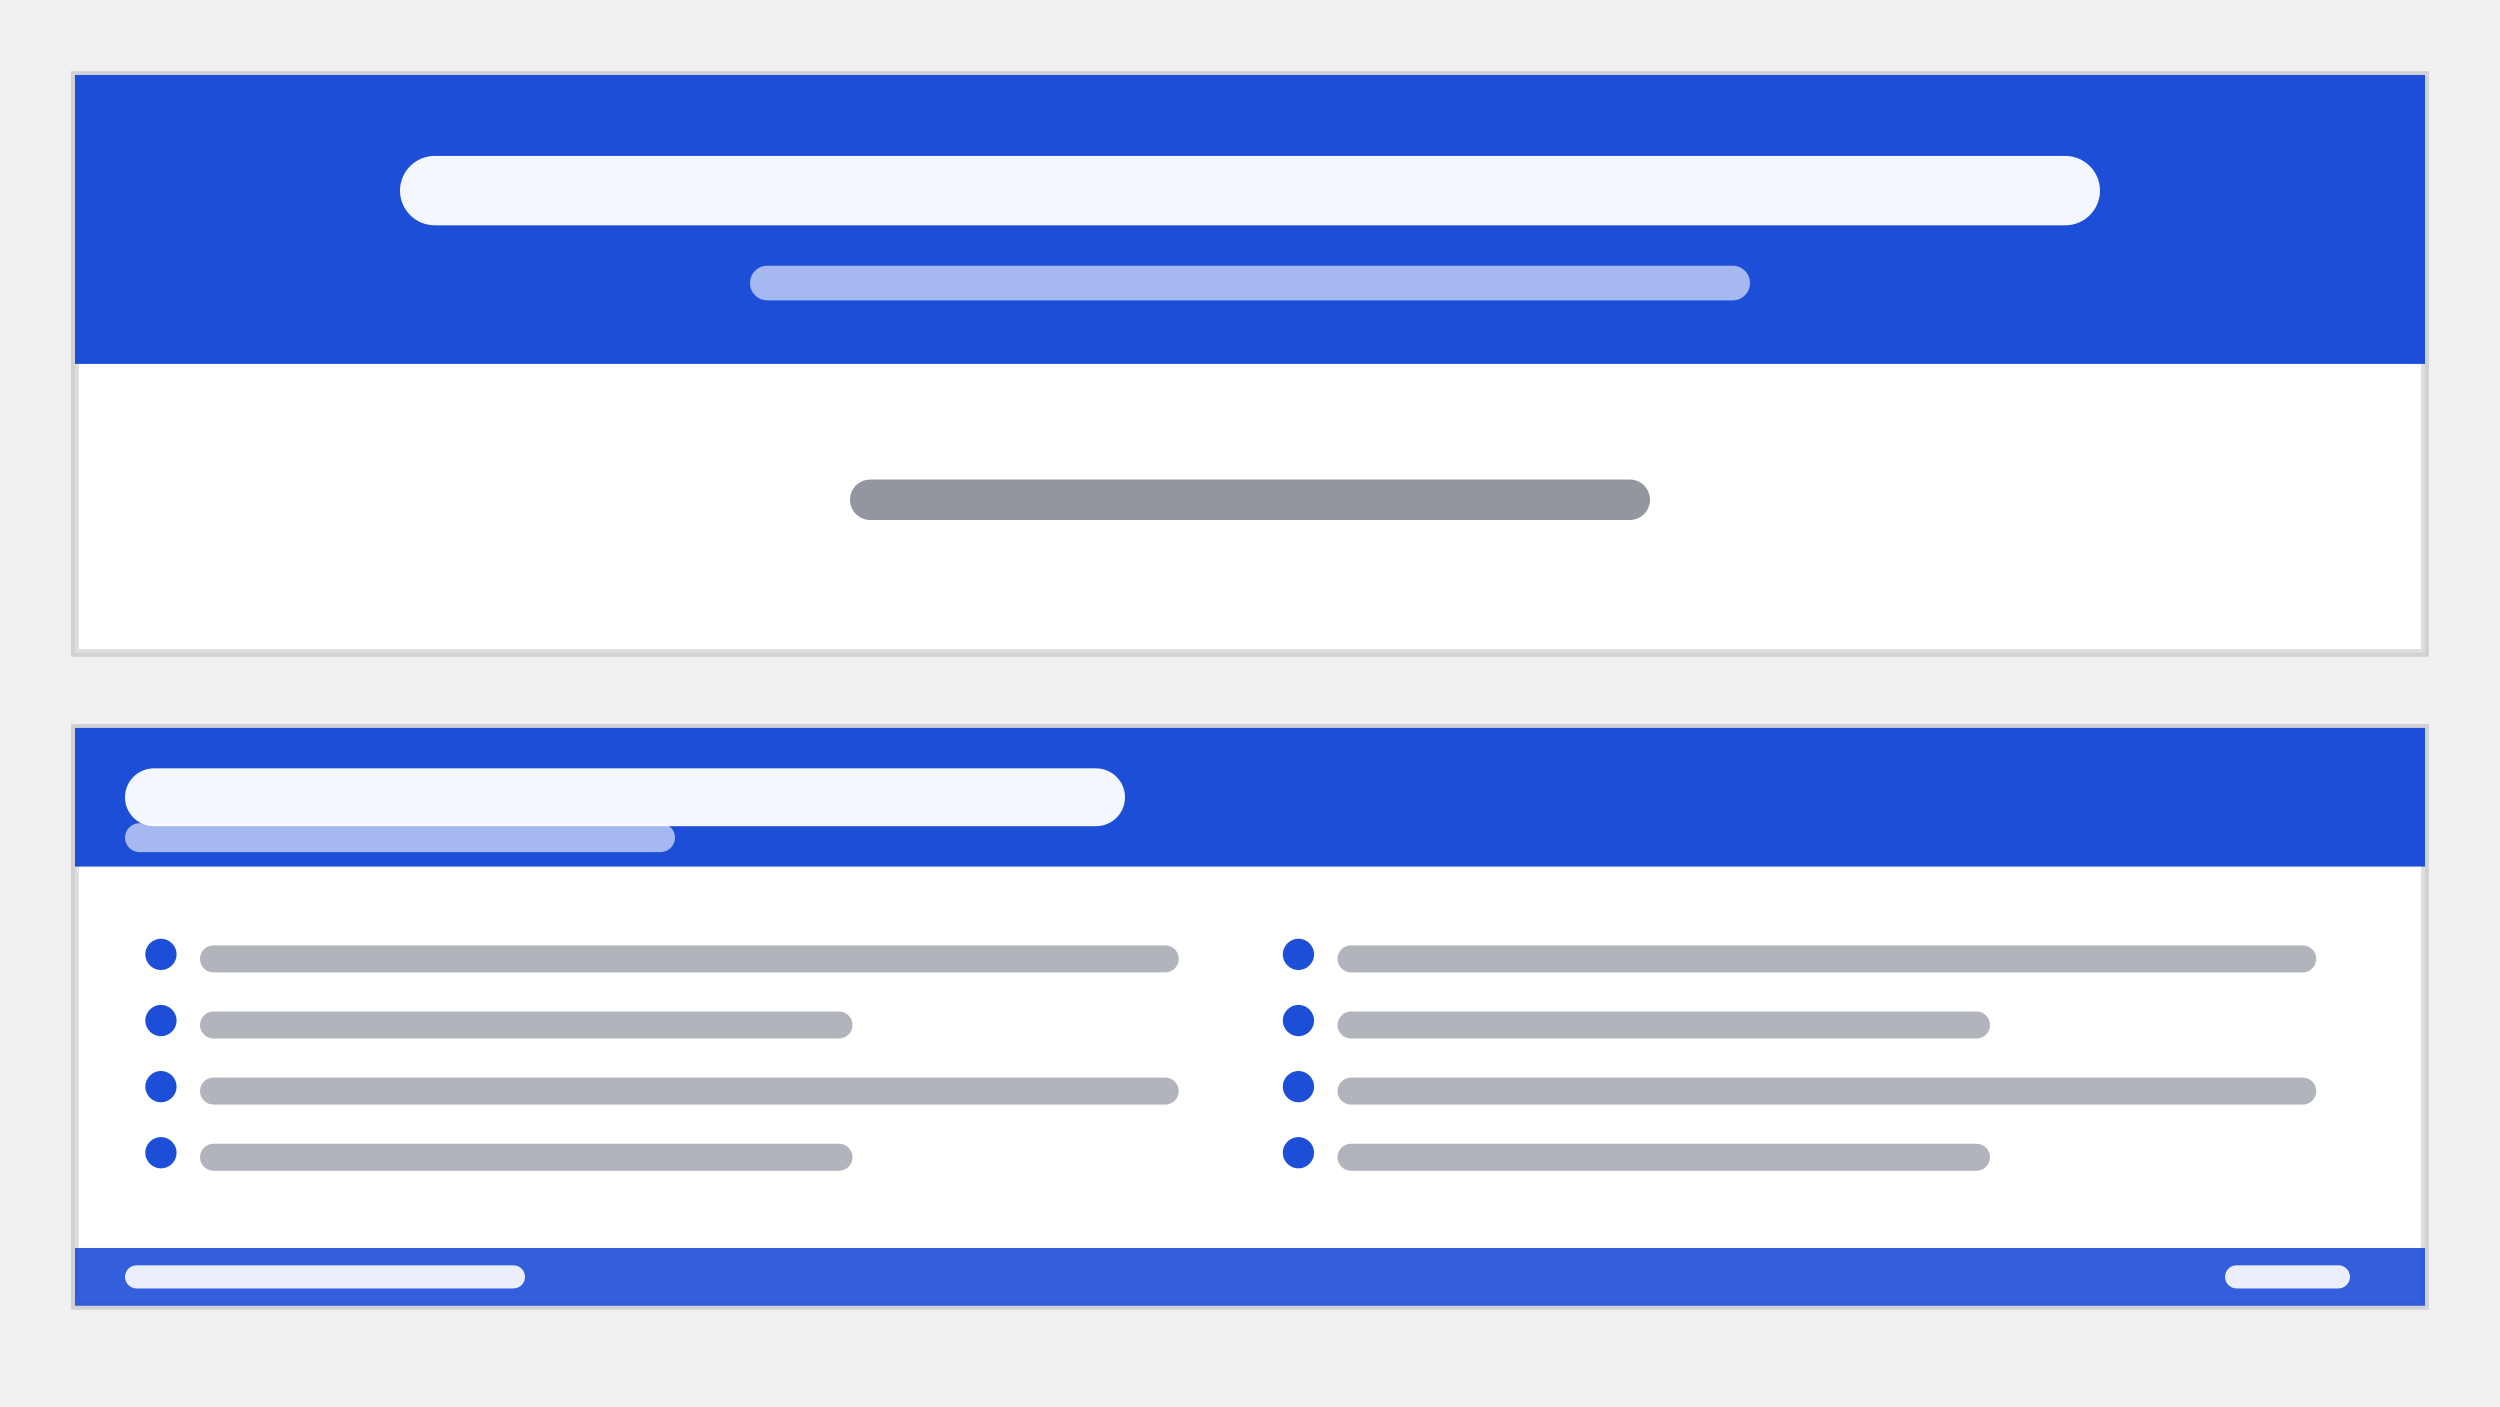
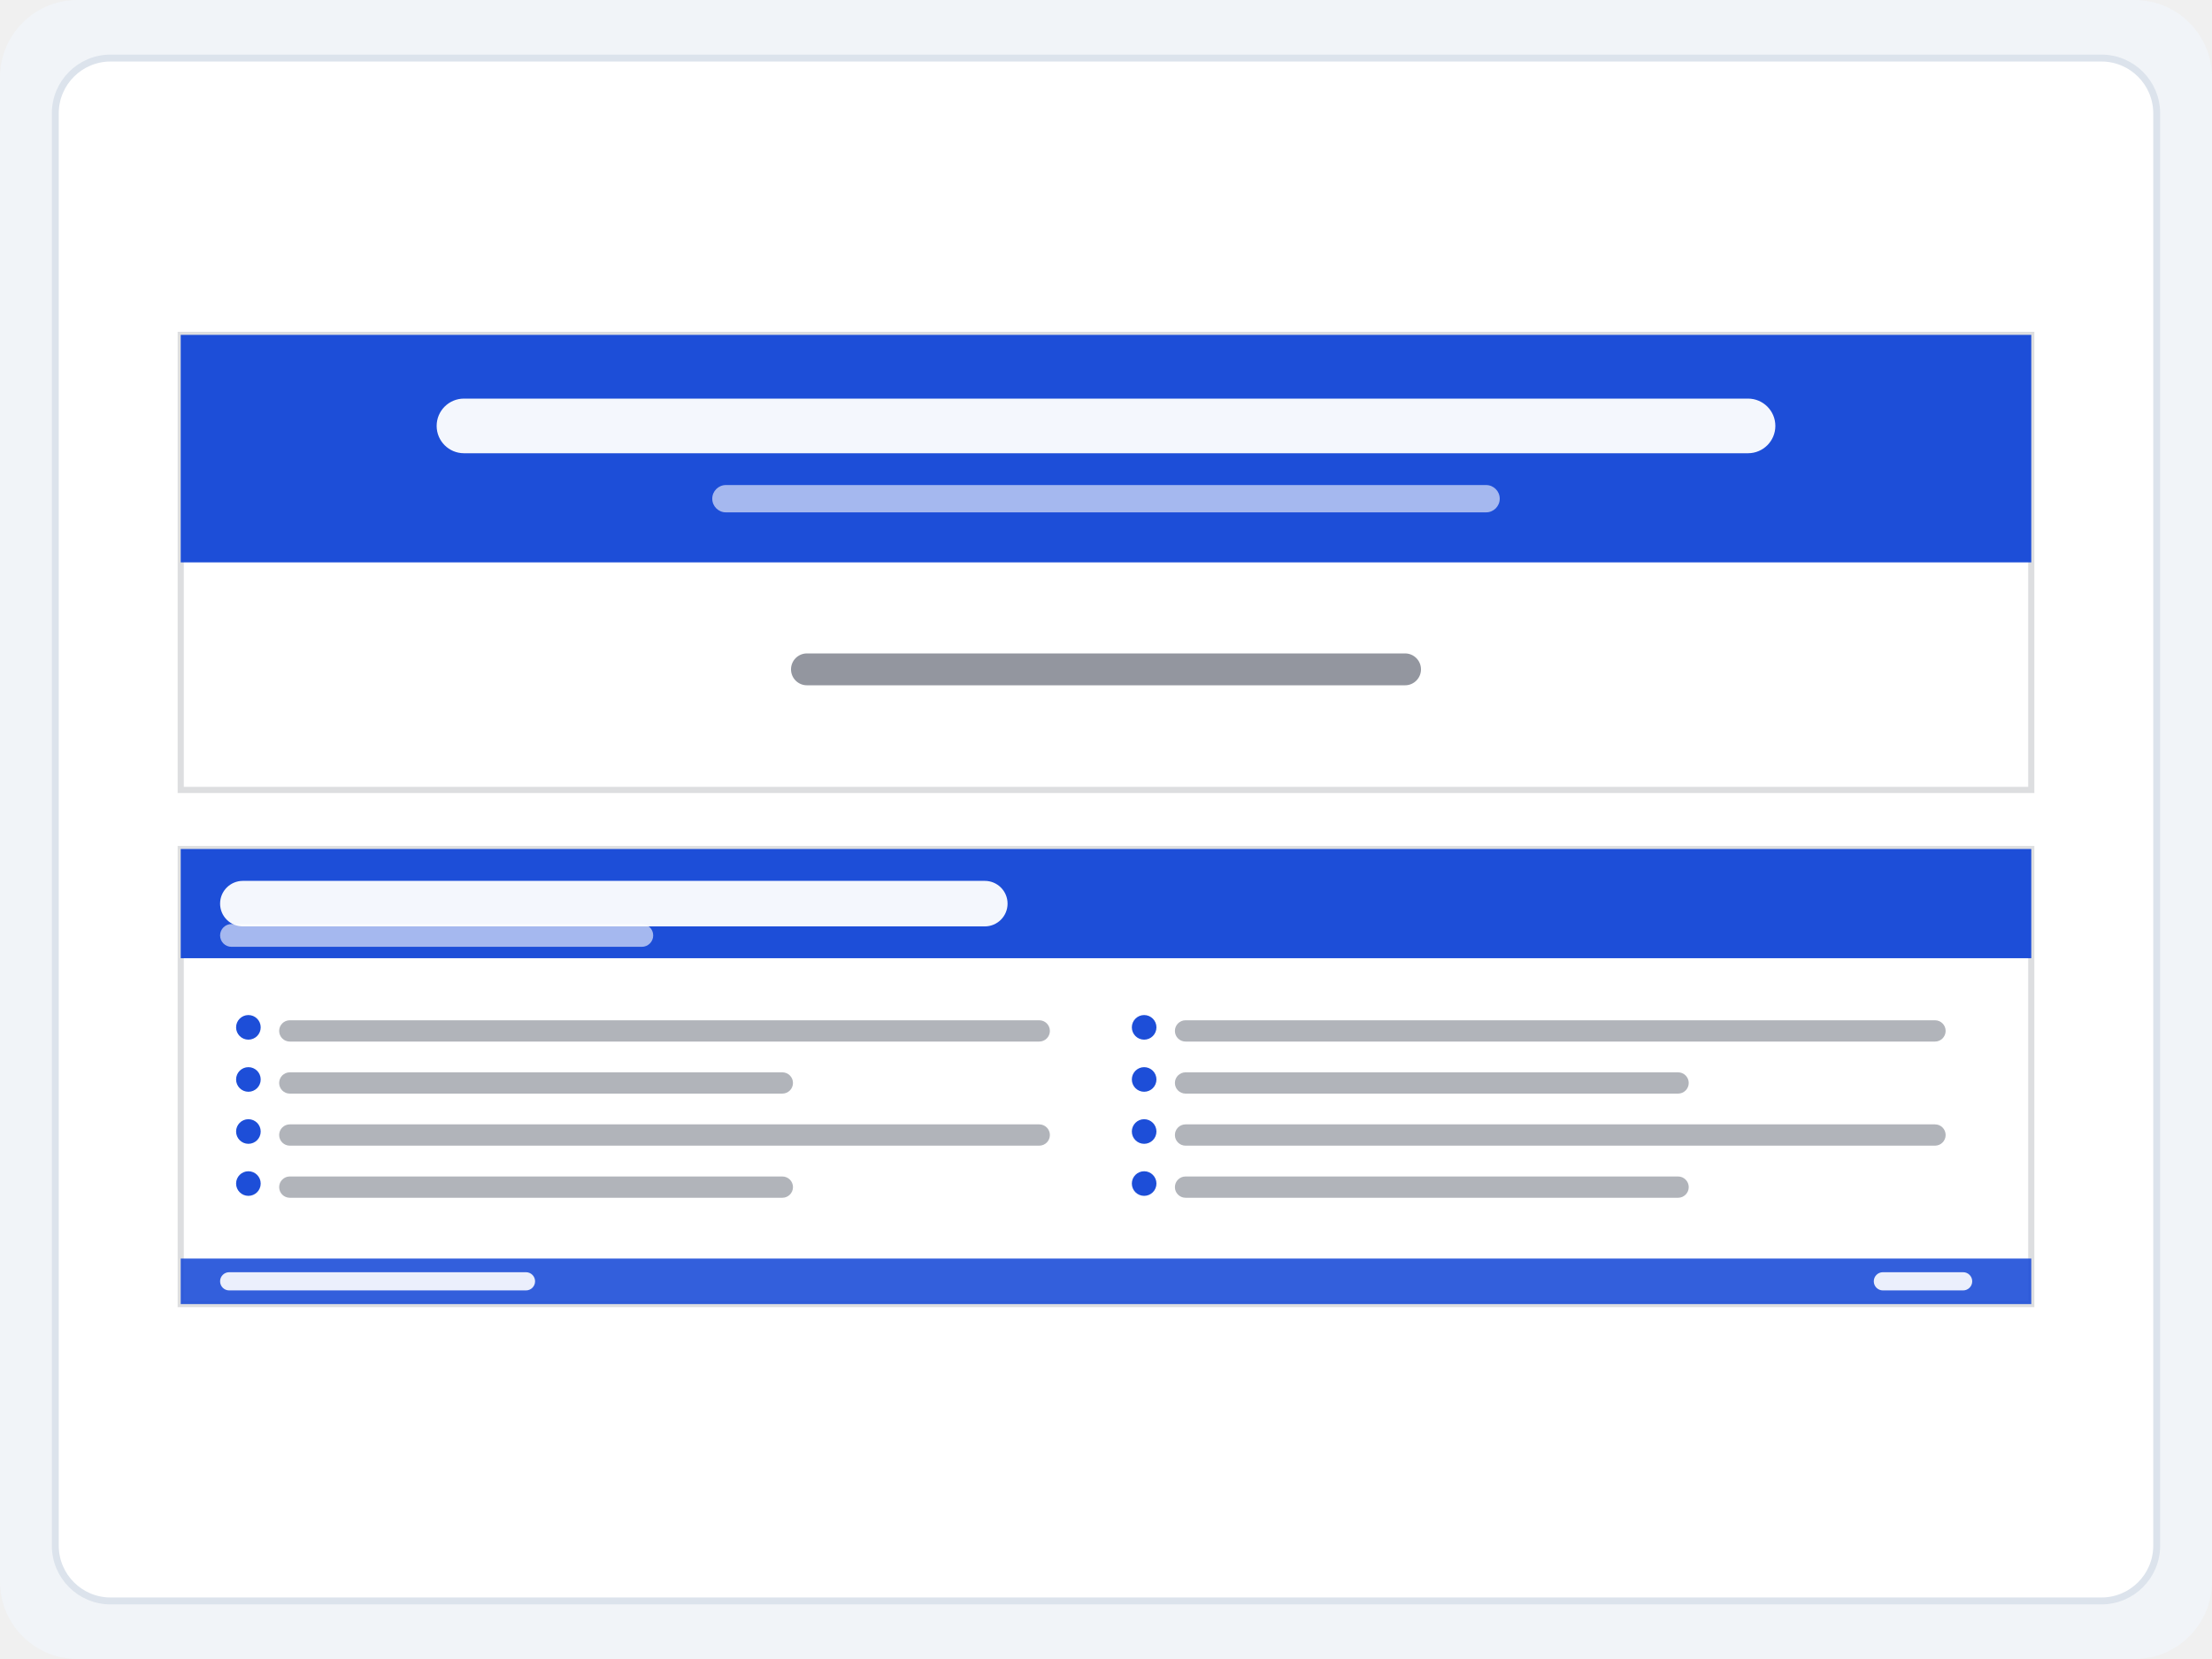
- <svg xmlns="http://www.w3.org/2000/svg" width="320" height="180" viewBox="0 0 320 180" role="img" aria-label="beamer-madrid template preview">
-   <rect x="9.6" y="9.6" width="300.8" height="73.97" fill="#FFFFFF" stroke="#0F172A24" />
-   <rect x="9.6" y="9.6" width="300.8" height="36.98" fill="#1D4ED8" />
-   <rect x="51.2" y="19.96" width="217.6" height="8.88" rx="4.44" fill="#FFFFFF" opacity="0.95" />
-   <rect x="96" y="34.01" width="128" height="4.44" rx="2.22" fill="#FFFFFF" opacity="0.6" />
-   <rect x="108.8" y="61.38" width="102.4" height="5.18" rx="2.59" fill="#0F172A" opacity="0.45" />
-   <rect x="9.6" y="93.17" width="300.8" height="73.97" fill="#FFFFFF" stroke="#0F172A24" />
-   <rect x="9.6" y="93.17" width="300.8" height="17.75" fill="#1D4ED8" />
-   <rect x="16" y="98.35" width="128" height="7.4" rx="3.7" fill="#FFFFFF" opacity="0.95" />
-   <rect x="16" y="105.37" width="70.4" height="3.7" rx="1.85" fill="#FFFFFF" opacity="0.6" />
-   <circle cx="20.6" cy="122.16" r="2" fill="#1D4ED8" />
-   <rect x="25.6" y="121.01" width="125.28" height="3.46" rx="1.73" fill="#0F172A52" opacity="1" />
-   <circle cx="20.6" cy="130.63" r="2" fill="#1D4ED8" />
-   <rect x="25.6" y="129.47" width="83.52" height="3.46" rx="1.73" fill="#0F172A52" opacity="1" />
-   <circle cx="20.6" cy="139.09" r="2" fill="#1D4ED8" />
-   <rect x="25.6" y="137.93" width="125.28" height="3.46" rx="1.73" fill="#0F172A52" opacity="1" />
-   <circle cx="20.6" cy="147.55" r="2" fill="#1D4ED8" />
-   <rect x="25.6" y="146.4" width="83.52" height="3.46" rx="1.73" fill="#0F172A52" opacity="1" />
-   <circle cx="166.2" cy="122.16" r="2" fill="#1D4ED8" />
-   <rect x="171.2" y="121.01" width="125.28" height="3.46" rx="1.73" fill="#0F172A52" opacity="1" />
-   <circle cx="166.2" cy="130.63" r="2" fill="#1D4ED8" />
-   <rect x="171.2" y="129.47" width="83.52" height="3.46" rx="1.73" fill="#0F172A52" opacity="1" />
-   <circle cx="166.2" cy="139.09" r="2" fill="#1D4ED8" />
-   <rect x="171.2" y="137.93" width="125.28" height="3.46" rx="1.73" fill="#0F172A52" opacity="1" />
-   <circle cx="166.2" cy="147.55" r="2" fill="#1D4ED8" />
-   <rect x="171.2" y="146.4" width="83.52" height="3.46" rx="1.73" fill="#0F172A52" opacity="1" />
-   <rect x="9.6" y="159.74" width="300.8" height="7.4" fill="#1D4ED8e6" />
-   <rect x="16" y="161.96" width="51.2" height="2.96" rx="1.48" fill="#FFFFFF" opacity="0.9" />
-   <rect x="284.8" y="161.96" width="16" height="2.96" rx="1.48" fill="#FFFFFF" opacity="0.9" />
+ <svg xmlns="http://www.w3.org/2000/svg" width="320" height="240" viewBox="0 0 320 240" role="img" aria-label="Madrid template preview" data-template-id="beamer-madrid">
+   <rect width="320" height="240" rx="11.2" fill="#F1F4F8" />
+   <rect x="8" y="8.4" width="304" height="223.2" rx="8" fill="#FFFFFF" stroke="#DCE3EC" />
+   <svg x="17.6" y="39.9" width="284.8" height="160.2" viewBox="0 0 320 180" preserveAspectRatio="none" aria-hidden="true">
+     <rect x="9.6" y="9.6" width="300.8" height="73.97" fill="#FFFFFF" stroke="#0F172A24" />
+     <rect x="9.6" y="9.6" width="300.8" height="36.98" fill="#1D4ED8" />
+     <rect x="51.2" y="19.96" width="217.6" height="8.88" rx="4.44" fill="#FFFFFF" opacity="0.95" />
+     <rect x="96" y="34.01" width="128" height="4.44" rx="2.22" fill="#FFFFFF" opacity="0.6" />
+     <rect x="108.8" y="61.38" width="102.4" height="5.18" rx="2.59" fill="#0F172A" opacity="0.45" />
+     <rect x="9.6" y="93.17" width="300.8" height="73.97" fill="#FFFFFF" stroke="#0F172A24" />
+     <rect x="9.6" y="93.17" width="300.8" height="17.75" fill="#1D4ED8" />
+     <rect x="16" y="98.35" width="128" height="7.4" rx="3.7" fill="#FFFFFF" opacity="0.95" />
+     <rect x="16" y="105.37" width="70.4" height="3.7" rx="1.85" fill="#FFFFFF" opacity="0.6" />
+     <circle cx="20.6" cy="122.16" r="2" fill="#1D4ED8" />
+     <rect x="25.6" y="121.01" width="125.28" height="3.46" rx="1.73" fill="#0F172A52" opacity="1" />
+     <circle cx="20.6" cy="130.63" r="2" fill="#1D4ED8" />
+     <rect x="25.6" y="129.47" width="83.52" height="3.46" rx="1.73" fill="#0F172A52" opacity="1" />
+     <circle cx="20.6" cy="139.09" r="2" fill="#1D4ED8" />
+     <rect x="25.6" y="137.93" width="125.28" height="3.46" rx="1.73" fill="#0F172A52" opacity="1" />
+     <circle cx="20.6" cy="147.55" r="2" fill="#1D4ED8" />
+     <rect x="25.6" y="146.4" width="83.52" height="3.46" rx="1.73" fill="#0F172A52" opacity="1" />
+     <circle cx="166.2" cy="122.16" r="2" fill="#1D4ED8" />
+     <rect x="171.2" y="121.01" width="125.28" height="3.46" rx="1.73" fill="#0F172A52" opacity="1" />
+     <circle cx="166.2" cy="130.63" r="2" fill="#1D4ED8" />
+     <rect x="171.2" y="129.47" width="83.52" height="3.46" rx="1.73" fill="#0F172A52" opacity="1" />
+     <circle cx="166.2" cy="139.09" r="2" fill="#1D4ED8" />
+     <rect x="171.2" y="137.93" width="125.28" height="3.46" rx="1.73" fill="#0F172A52" opacity="1" />
+     <circle cx="166.2" cy="147.55" r="2" fill="#1D4ED8" />
+     <rect x="171.2" y="146.4" width="83.52" height="3.46" rx="1.73" fill="#0F172A52" opacity="1" />
+     <rect x="9.6" y="159.74" width="300.8" height="7.4" fill="#1D4ED8e6" />
+     <rect x="16" y="161.96" width="51.2" height="2.96" rx="1.48" fill="#FFFFFF" opacity="0.9" />
+     <rect x="284.8" y="161.96" width="16" height="2.96" rx="1.48" fill="#FFFFFF" opacity="0.9" />
+   </svg>
</svg>
